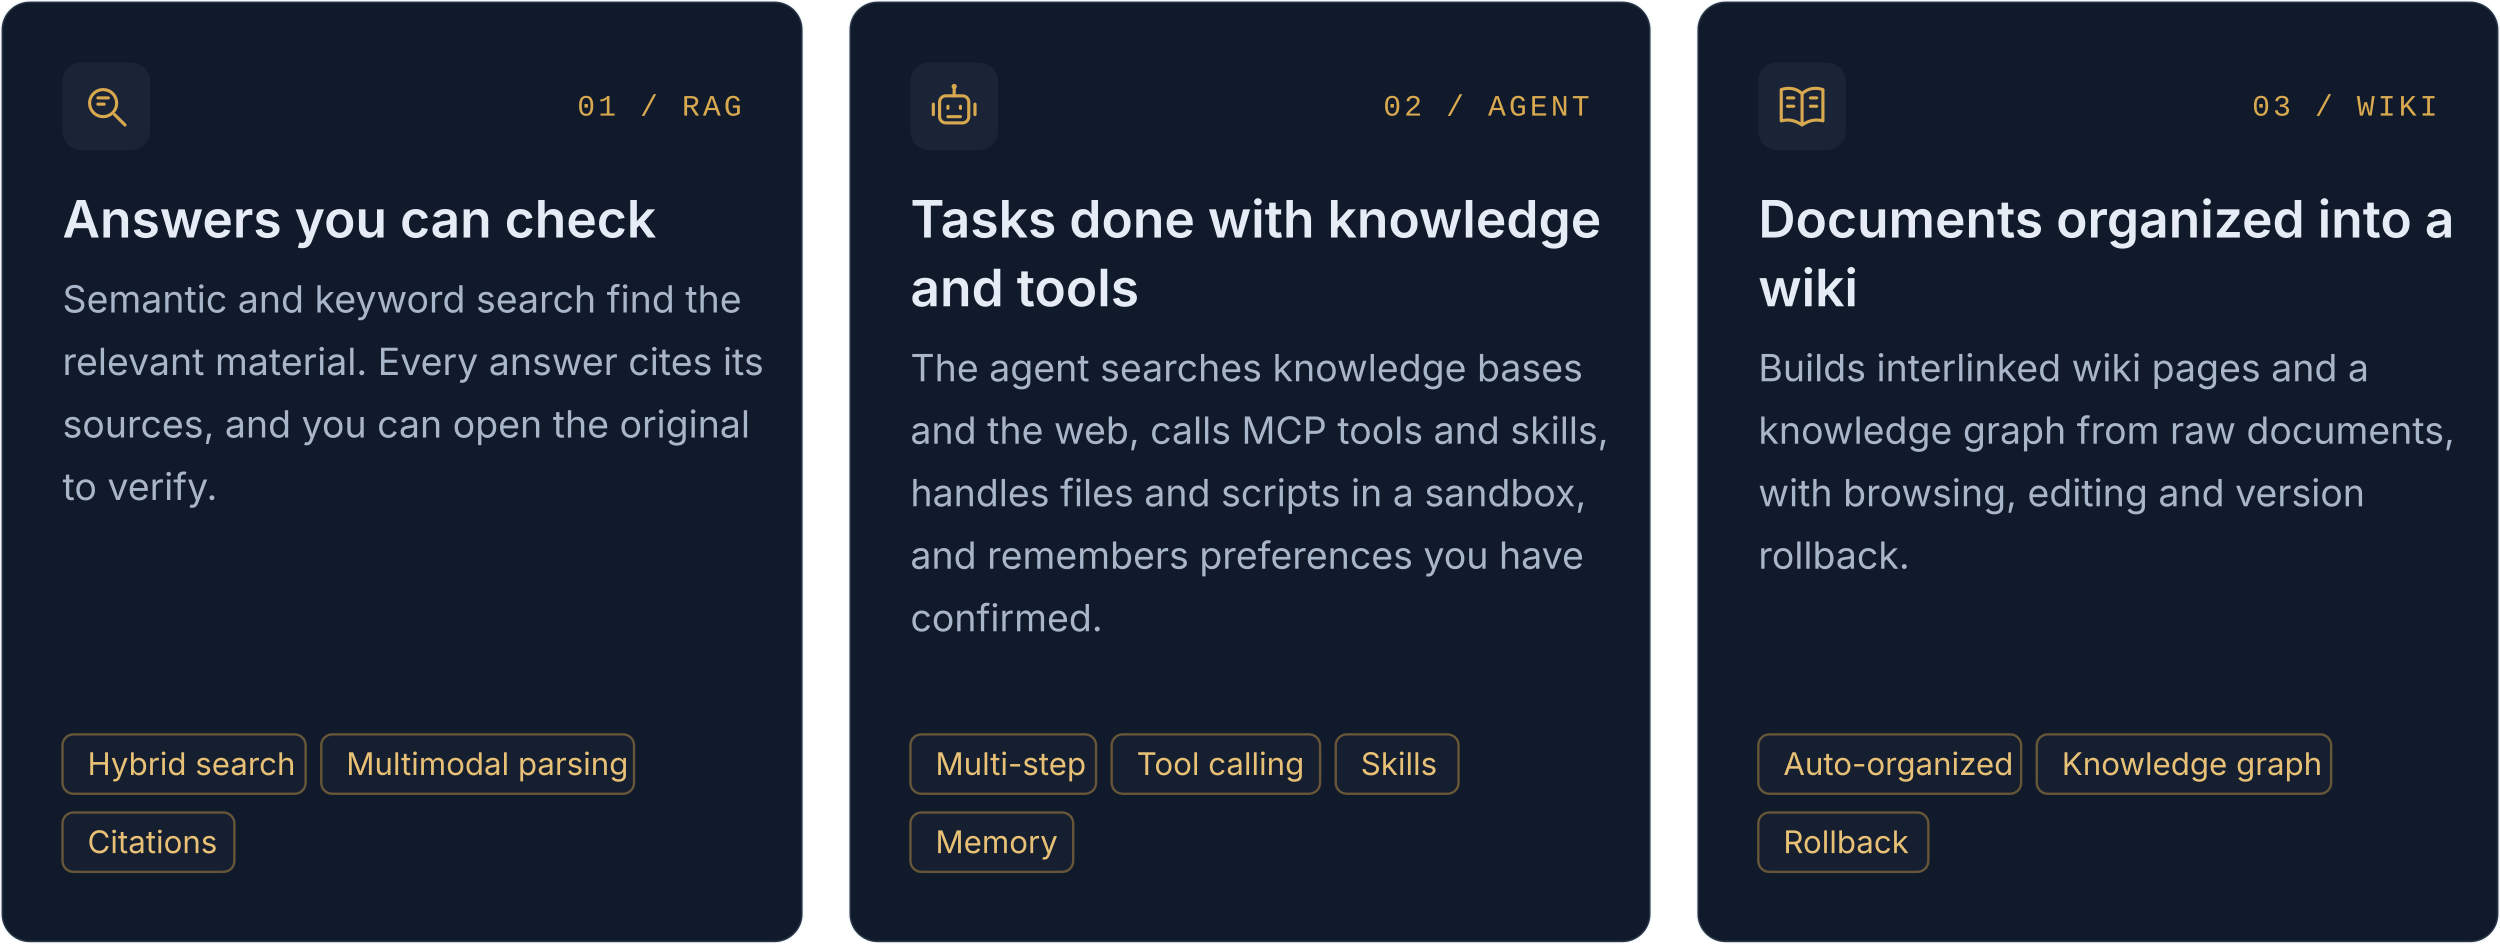
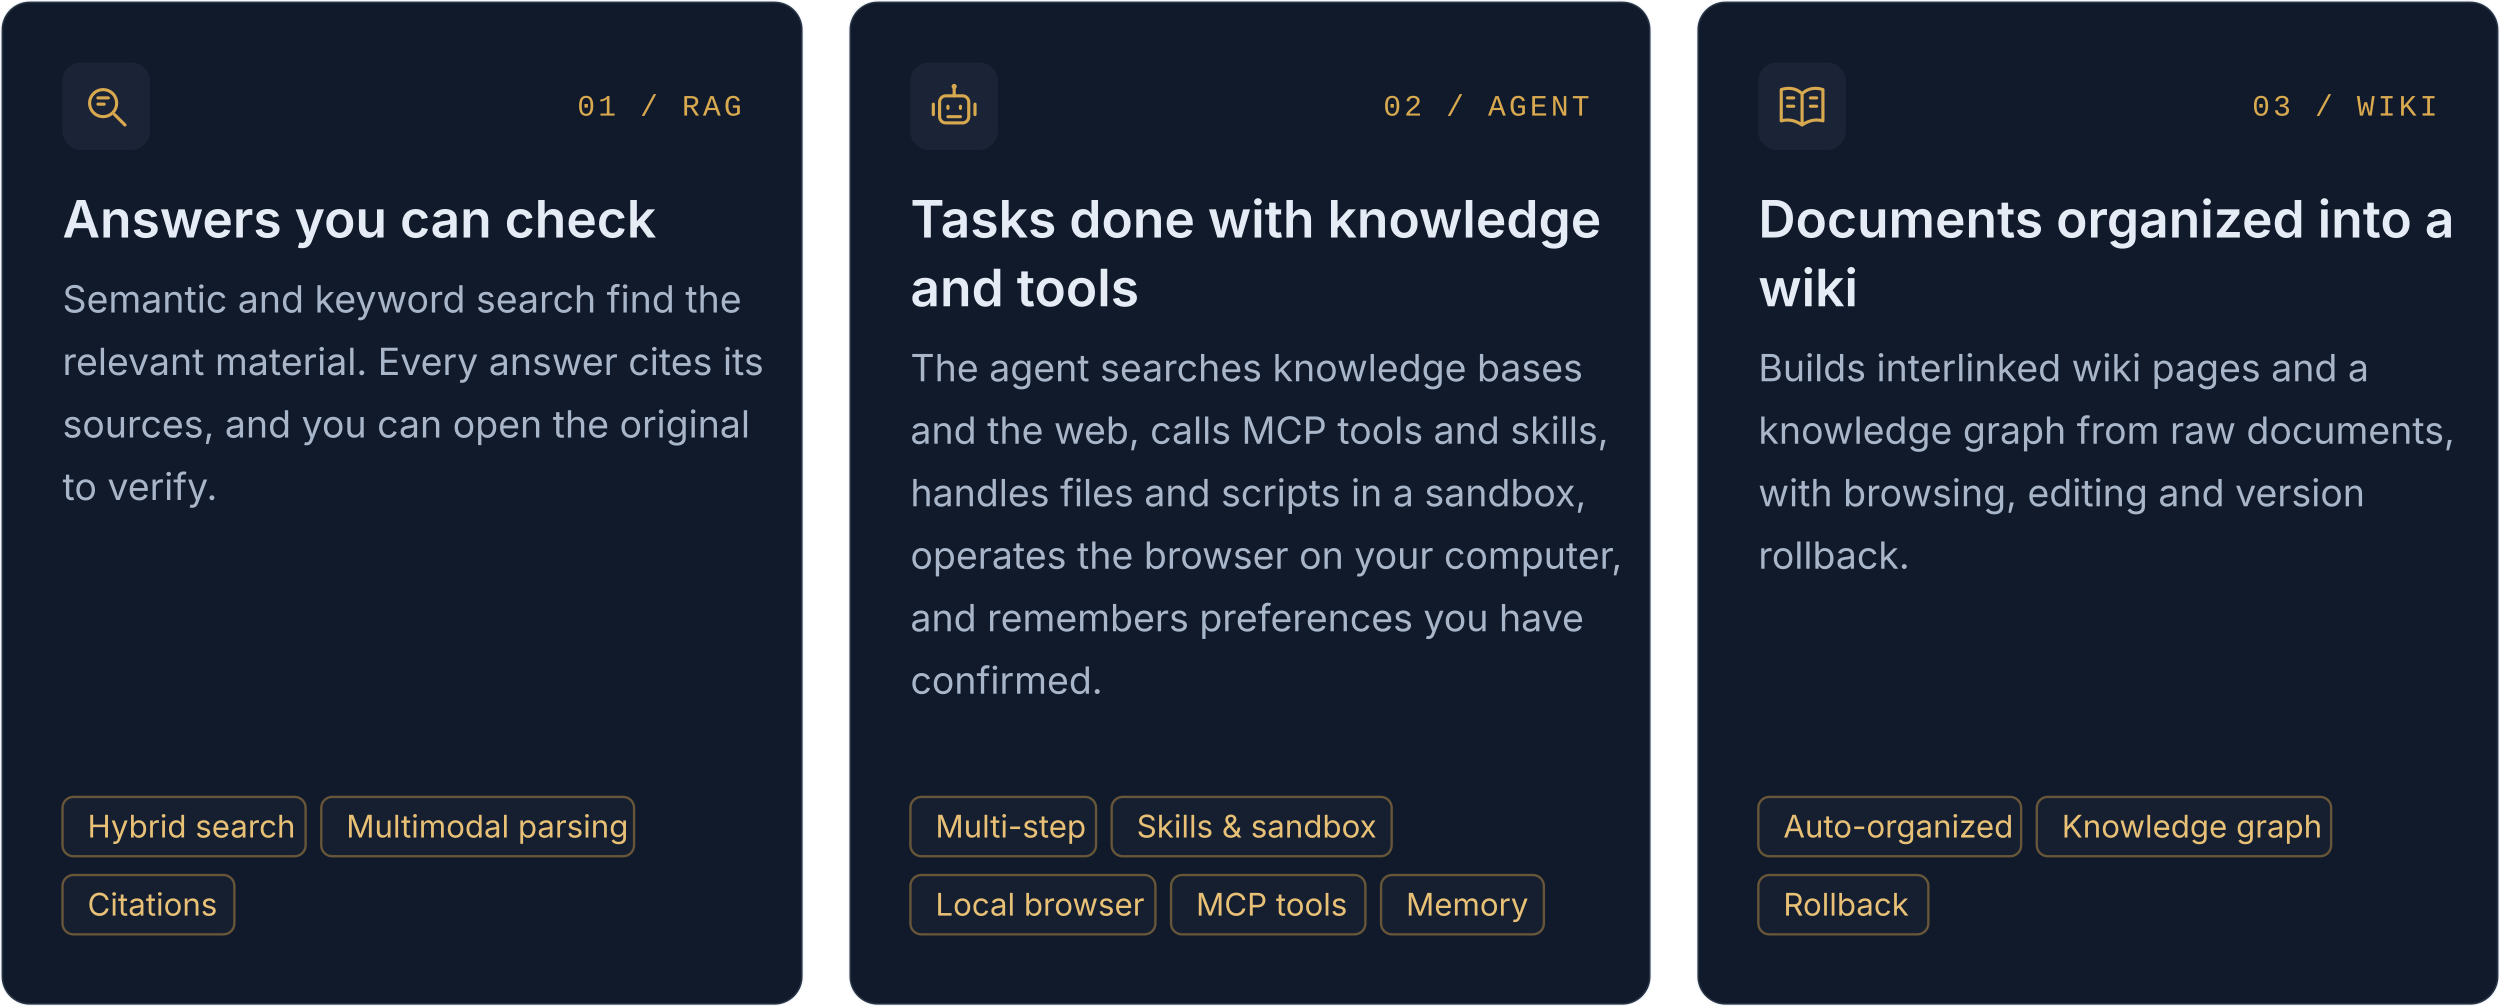
- <svg xmlns="http://www.w3.org/2000/svg" viewBox="0 0 1600 604" width="1600" height="604" role="img">
-   <rect x="1.0" y="1" width="512.667" height="602" rx="18" fill="#101a2b" stroke="rgba(190,208,232,.14)" stroke-width="2" />
+ <svg xmlns="http://www.w3.org/2000/svg" viewBox="0 0 1600 644" width="1600" height="644" role="img">
+   <rect x="1.0" y="1" width="512.667" height="642" rx="18" fill="#101a2b" stroke="rgba(190,208,232,.14)" stroke-width="2" />
  <rect x="40.0" y="40" width="56" height="56" rx="12" fill="#1a2436" />
  <g transform="translate(52.0 52) scale(1.333333)" fill="none" stroke="#d9a94f" stroke-width="1.5" stroke-linecap="round" stroke-linejoin="round">
    <circle cx="10.5" cy="10.5" r="6.5" />
    <path d="m16 16 5 5M8 8h5M8 11h3" />
  </g>
  <text x="474.667" y="74" text-anchor="end" font-family="'JetBrains Mono', SFMono-Regular, 'SF Mono', Menlo, Consolas, 'Liberation Mono', monospace" font-size="19" letter-spacing="2" fill="#d9a94f">01 / RAG</text>
  <text x="40.0" y="152" font-family="Inter, -apple-system, BlinkMacSystemFont, 'Segoe UI', 'PingFang SC', 'Hiragino Sans GB', 'Noto Sans CJK SC', 'Microsoft YaHei', sans-serif" font-size="33" font-weight="600" fill="#e6ecf5">Answers you can check</text>
  <text x="40.0" y="200" font-family="Inter, -apple-system, BlinkMacSystemFont, 'Segoe UI', 'PingFang SC', 'Hiragino Sans GB', 'Noto Sans CJK SC', 'Microsoft YaHei', sans-serif" font-size="24" fill="#a9b6c9">Semantic and keyword search find the</text>
  <text x="40.0" y="240" font-family="Inter, -apple-system, BlinkMacSystemFont, 'Segoe UI', 'PingFang SC', 'Hiragino Sans GB', 'Noto Sans CJK SC', 'Microsoft YaHei', sans-serif" font-size="24" fill="#a9b6c9">relevant material. Every answer cites its</text>
  <text x="40.0" y="280" font-family="Inter, -apple-system, BlinkMacSystemFont, 'Segoe UI', 'PingFang SC', 'Hiragino Sans GB', 'Noto Sans CJK SC', 'Microsoft YaHei', sans-serif" font-size="24" fill="#a9b6c9">sources, and you can open the original</text>
  <text x="40.0" y="320" font-family="Inter, -apple-system, BlinkMacSystemFont, 'Segoe UI', 'PingFang SC', 'Hiragino Sans GB', 'Noto Sans CJK SC', 'Microsoft YaHei', sans-serif" font-size="24" fill="#a9b6c9">to verify.</text>
-   <rect x="40.0" y="470" width="155.6" height="38" rx="7" fill="#161f30" stroke="#685638" stroke-width="1.5" />
-   <text x="56.0" y="496" font-family="Inter, -apple-system, BlinkMacSystemFont, 'Segoe UI', 'PingFang SC', 'Hiragino Sans GB', 'Noto Sans CJK SC', 'Microsoft YaHei', sans-serif" font-size="20" fill="#e8c176">Hybrid search</text>
-   <rect x="205.6" y="470" width="200.2" height="38" rx="7" fill="#161f30" stroke="#685638" stroke-width="1.5" />
-   <text x="221.6" y="496" font-family="Inter, -apple-system, BlinkMacSystemFont, 'Segoe UI', 'PingFang SC', 'Hiragino Sans GB', 'Noto Sans CJK SC', 'Microsoft YaHei', sans-serif" font-size="20" fill="#e8c176">Multimodal parsing</text>
-   <rect x="40.0" y="520" width="110.0" height="38" rx="7" fill="#161f30" stroke="#685638" stroke-width="1.5" />
-   <text x="56.0" y="546" font-family="Inter, -apple-system, BlinkMacSystemFont, 'Segoe UI', 'PingFang SC', 'Hiragino Sans GB', 'Noto Sans CJK SC', 'Microsoft YaHei', sans-serif" font-size="20" fill="#e8c176">Citations</text>
-   <rect x="543.667" y="1" width="512.667" height="602" rx="18" fill="#101a2b" stroke="rgba(190,208,232,.14)" stroke-width="2" />
+   <rect x="40.0" y="510" width="155.6" height="38" rx="7" fill="#161f30" stroke="#685638" stroke-width="1.5" />
+   <text x="56.0" y="536" font-family="Inter, -apple-system, BlinkMacSystemFont, 'Segoe UI', 'PingFang SC', 'Hiragino Sans GB', 'Noto Sans CJK SC', 'Microsoft YaHei', sans-serif" font-size="20" fill="#e8c176">Hybrid search</text>
+   <rect x="205.6" y="510" width="200.2" height="38" rx="7" fill="#161f30" stroke="#685638" stroke-width="1.5" />
+   <text x="221.6" y="536" font-family="Inter, -apple-system, BlinkMacSystemFont, 'Segoe UI', 'PingFang SC', 'Hiragino Sans GB', 'Noto Sans CJK SC', 'Microsoft YaHei', sans-serif" font-size="20" fill="#e8c176">Multimodal parsing</text>
+   <rect x="40.0" y="560" width="110.0" height="38" rx="7" fill="#161f30" stroke="#685638" stroke-width="1.5" />
+   <text x="56.0" y="586" font-family="Inter, -apple-system, BlinkMacSystemFont, 'Segoe UI', 'PingFang SC', 'Hiragino Sans GB', 'Noto Sans CJK SC', 'Microsoft YaHei', sans-serif" font-size="20" fill="#e8c176">Citations</text>
+   <rect x="543.667" y="1" width="512.667" height="642" rx="18" fill="#101a2b" stroke="rgba(190,208,232,.14)" stroke-width="2" />
  <rect x="582.667" y="40" width="56" height="56" rx="12" fill="#1a2436" />
  <g transform="translate(594.6667 52) scale(1.333333)" fill="none" stroke="#d9a94f" stroke-width="1.5" stroke-linecap="round" stroke-linejoin="round">
    <rect x="5" y="7" width="14" height="13" rx="3" />
    <path d="M12 3v4M2 11v5m20-5v5M9 12v1m6-1v1m-6 4h6" />
    <circle cx="12" cy="2.5" r=".5" />
  </g>
  <text x="1017.333" y="74" text-anchor="end" font-family="'JetBrains Mono', SFMono-Regular, 'SF Mono', Menlo, Consolas, 'Liberation Mono', monospace" font-size="19" letter-spacing="2" fill="#d9a94f">02 / AGENT</text>
  <text x="582.667" y="152" font-family="Inter, -apple-system, BlinkMacSystemFont, 'Segoe UI', 'PingFang SC', 'Hiragino Sans GB', 'Noto Sans CJK SC', 'Microsoft YaHei', sans-serif" font-size="33" font-weight="600" fill="#e6ecf5">Tasks done with knowledge</text>
  <text x="582.667" y="196" font-family="Inter, -apple-system, BlinkMacSystemFont, 'Segoe UI', 'PingFang SC', 'Hiragino Sans GB', 'Noto Sans CJK SC', 'Microsoft YaHei', sans-serif" font-size="33" font-weight="600" fill="#e6ecf5">and tools</text>
  <text x="582.667" y="244" font-family="Inter, -apple-system, BlinkMacSystemFont, 'Segoe UI', 'PingFang SC', 'Hiragino Sans GB', 'Noto Sans CJK SC', 'Microsoft YaHei', sans-serif" font-size="24" fill="#a9b6c9">The agent searches knowledge bases</text>
  <text x="582.667" y="284" font-family="Inter, -apple-system, BlinkMacSystemFont, 'Segoe UI', 'PingFang SC', 'Hiragino Sans GB', 'Noto Sans CJK SC', 'Microsoft YaHei', sans-serif" font-size="24" fill="#a9b6c9">and the web, calls MCP tools and skills,</text>
  <text x="582.667" y="324" font-family="Inter, -apple-system, BlinkMacSystemFont, 'Segoe UI', 'PingFang SC', 'Hiragino Sans GB', 'Noto Sans CJK SC', 'Microsoft YaHei', sans-serif" font-size="24" fill="#a9b6c9">handles files and scripts in a sandbox,</text>
-   <text x="582.667" y="364" font-family="Inter, -apple-system, BlinkMacSystemFont, 'Segoe UI', 'PingFang SC', 'Hiragino Sans GB', 'Noto Sans CJK SC', 'Microsoft YaHei', sans-serif" font-size="24" fill="#a9b6c9">and remembers preferences you have</text>
-   <text x="582.667" y="404" font-family="Inter, -apple-system, BlinkMacSystemFont, 'Segoe UI', 'PingFang SC', 'Hiragino Sans GB', 'Noto Sans CJK SC', 'Microsoft YaHei', sans-serif" font-size="24" fill="#a9b6c9">confirmed.</text>
-   <rect x="582.667" y="470" width="118.8" height="38" rx="7" fill="#161f30" stroke="#685638" stroke-width="1.5" />
-   <text x="598.667" y="496" font-family="Inter, -apple-system, BlinkMacSystemFont, 'Segoe UI', 'PingFang SC', 'Hiragino Sans GB', 'Noto Sans CJK SC', 'Microsoft YaHei', sans-serif" font-size="20" fill="#e8c176">Multi-step</text>
-   <rect x="711.467" y="470" width="133.4" height="38" rx="7" fill="#161f30" stroke="#685638" stroke-width="1.5" />
-   <text x="727.467" y="496" font-family="Inter, -apple-system, BlinkMacSystemFont, 'Segoe UI', 'PingFang SC', 'Hiragino Sans GB', 'Noto Sans CJK SC', 'Microsoft YaHei', sans-serif" font-size="20" fill="#e8c176">Tool calling</text>
-   <rect x="854.867" y="470" width="78.6" height="38" rx="7" fill="#161f30" stroke="#685638" stroke-width="1.5" />
-   <text x="870.867" y="496" font-family="Inter, -apple-system, BlinkMacSystemFont, 'Segoe UI', 'PingFang SC', 'Hiragino Sans GB', 'Noto Sans CJK SC', 'Microsoft YaHei', sans-serif" font-size="20" fill="#e8c176">Skills</text>
-   <rect x="582.667" y="520" width="104.2" height="38" rx="7" fill="#161f30" stroke="#685638" stroke-width="1.5" />
-   <text x="598.667" y="546" font-family="Inter, -apple-system, BlinkMacSystemFont, 'Segoe UI', 'PingFang SC', 'Hiragino Sans GB', 'Noto Sans CJK SC', 'Microsoft YaHei', sans-serif" font-size="20" fill="#e8c176">Memory</text>
-   <rect x="1086.333" y="1" width="512.667" height="602" rx="18" fill="#101a2b" stroke="rgba(190,208,232,.14)" stroke-width="2" />
+   <text x="582.667" y="364" font-family="Inter, -apple-system, BlinkMacSystemFont, 'Segoe UI', 'PingFang SC', 'Hiragino Sans GB', 'Noto Sans CJK SC', 'Microsoft YaHei', sans-serif" font-size="24" fill="#a9b6c9">operates the browser on your computer,</text>
+   <text x="582.667" y="404" font-family="Inter, -apple-system, BlinkMacSystemFont, 'Segoe UI', 'PingFang SC', 'Hiragino Sans GB', 'Noto Sans CJK SC', 'Microsoft YaHei', sans-serif" font-size="24" fill="#a9b6c9">and remembers preferences you have</text>
+   <text x="582.667" y="444" font-family="Inter, -apple-system, BlinkMacSystemFont, 'Segoe UI', 'PingFang SC', 'Hiragino Sans GB', 'Noto Sans CJK SC', 'Microsoft YaHei', sans-serif" font-size="24" fill="#a9b6c9">confirmed.</text>
+   <rect x="582.667" y="510" width="118.8" height="38" rx="7" fill="#161f30" stroke="#685638" stroke-width="1.5" />
+   <text x="598.667" y="536" font-family="Inter, -apple-system, BlinkMacSystemFont, 'Segoe UI', 'PingFang SC', 'Hiragino Sans GB', 'Noto Sans CJK SC', 'Microsoft YaHei', sans-serif" font-size="20" fill="#e8c176">Multi-step</text>
+   <rect x="711.467" y="510" width="179.2" height="38" rx="7" fill="#161f30" stroke="#685638" stroke-width="1.5" />
+   <text x="727.467" y="536" font-family="Inter, -apple-system, BlinkMacSystemFont, 'Segoe UI', 'PingFang SC', 'Hiragino Sans GB', 'Noto Sans CJK SC', 'Microsoft YaHei', sans-serif" font-size="20" fill="#e8c176">Skills &amp; sandbox</text>
+   <rect x="582.667" y="560" width="156.8" height="38" rx="7" fill="#161f30" stroke="#685638" stroke-width="1.5" />
+   <text x="598.667" y="586" font-family="Inter, -apple-system, BlinkMacSystemFont, 'Segoe UI', 'PingFang SC', 'Hiragino Sans GB', 'Noto Sans CJK SC', 'Microsoft YaHei', sans-serif" font-size="20" fill="#e8c176">Local browser</text>
+   <rect x="749.467" y="560" width="124.4" height="38" rx="7" fill="#161f30" stroke="#685638" stroke-width="1.5" />
+   <text x="765.467" y="586" font-family="Inter, -apple-system, BlinkMacSystemFont, 'Segoe UI', 'PingFang SC', 'Hiragino Sans GB', 'Noto Sans CJK SC', 'Microsoft YaHei', sans-serif" font-size="20" fill="#e8c176">MCP tools</text>
+   <rect x="883.867" y="560" width="104.2" height="38" rx="7" fill="#161f30" stroke="#685638" stroke-width="1.5" />
+   <text x="899.867" y="586" font-family="Inter, -apple-system, BlinkMacSystemFont, 'Segoe UI', 'PingFang SC', 'Hiragino Sans GB', 'Noto Sans CJK SC', 'Microsoft YaHei', sans-serif" font-size="20" fill="#e8c176">Memory</text>
+   <rect x="1086.333" y="1" width="512.667" height="642" rx="18" fill="#101a2b" stroke="rgba(190,208,232,.14)" stroke-width="2" />
  <rect x="1125.333" y="40" width="56" height="56" rx="12" fill="#1a2436" />
  <g transform="translate(1137.333 52) scale(1.333333)" fill="none" stroke="#d9a94f" stroke-width="1.5" stroke-linecap="round" stroke-linejoin="round">
    <path d="M12 6C9 3 5 3 2 4v15c4-1 7 0 10 2 3-2 6-3 10-2V4c-3-1-7-1-10 2v15" />
    <path d="M5 8h3m-3 4h3m8-4h3m-3 4h3" />
  </g>
  <text x="1560.0" y="74" text-anchor="end" font-family="'JetBrains Mono', SFMono-Regular, 'SF Mono', Menlo, Consolas, 'Liberation Mono', monospace" font-size="19" letter-spacing="2" fill="#d9a94f">03 / WIKI</text>
  <text x="1125.333" y="152" font-family="Inter, -apple-system, BlinkMacSystemFont, 'Segoe UI', 'PingFang SC', 'Hiragino Sans GB', 'Noto Sans CJK SC', 'Microsoft YaHei', sans-serif" font-size="33" font-weight="600" fill="#e6ecf5">Documents organized into a</text>
  <text x="1125.333" y="196" font-family="Inter, -apple-system, BlinkMacSystemFont, 'Segoe UI', 'PingFang SC', 'Hiragino Sans GB', 'Noto Sans CJK SC', 'Microsoft YaHei', sans-serif" font-size="33" font-weight="600" fill="#e6ecf5">wiki</text>
  <text x="1125.333" y="244" font-family="Inter, -apple-system, BlinkMacSystemFont, 'Segoe UI', 'PingFang SC', 'Hiragino Sans GB', 'Noto Sans CJK SC', 'Microsoft YaHei', sans-serif" font-size="24" fill="#a9b6c9">Builds interlinked wiki pages and a</text>
  <text x="1125.333" y="284" font-family="Inter, -apple-system, BlinkMacSystemFont, 'Segoe UI', 'PingFang SC', 'Hiragino Sans GB', 'Noto Sans CJK SC', 'Microsoft YaHei', sans-serif" font-size="24" fill="#a9b6c9">knowledge graph from raw documents,</text>
  <text x="1125.333" y="324" font-family="Inter, -apple-system, BlinkMacSystemFont, 'Segoe UI', 'PingFang SC', 'Hiragino Sans GB', 'Noto Sans CJK SC', 'Microsoft YaHei', sans-serif" font-size="24" fill="#a9b6c9">with browsing, editing and version</text>
  <text x="1125.333" y="364" font-family="Inter, -apple-system, BlinkMacSystemFont, 'Segoe UI', 'PingFang SC', 'Hiragino Sans GB', 'Noto Sans CJK SC', 'Microsoft YaHei', sans-serif" font-size="24" fill="#a9b6c9">rollback.</text>
-   <rect x="1125.333" y="470" width="168.2" height="38" rx="7" fill="#161f30" stroke="#685638" stroke-width="1.5" />
-   <text x="1141.333" y="496" font-family="Inter, -apple-system, BlinkMacSystemFont, 'Segoe UI', 'PingFang SC', 'Hiragino Sans GB', 'Noto Sans CJK SC', 'Microsoft YaHei', sans-serif" font-size="20" fill="#e8c176">Auto-organized</text>
-   <rect x="1303.533" y="470" width="188.4" height="38" rx="7" fill="#161f30" stroke="#685638" stroke-width="1.5" />
-   <text x="1319.533" y="496" font-family="Inter, -apple-system, BlinkMacSystemFont, 'Segoe UI', 'PingFang SC', 'Hiragino Sans GB', 'Noto Sans CJK SC', 'Microsoft YaHei', sans-serif" font-size="20" fill="#e8c176">Knowledge graph</text>
-   <rect x="1125.333" y="520" width="108.8" height="38" rx="7" fill="#161f30" stroke="#685638" stroke-width="1.5" />
-   <text x="1141.333" y="546" font-family="Inter, -apple-system, BlinkMacSystemFont, 'Segoe UI', 'PingFang SC', 'Hiragino Sans GB', 'Noto Sans CJK SC', 'Microsoft YaHei', sans-serif" font-size="20" fill="#e8c176">Rollback</text>
+   <rect x="1125.333" y="510" width="168.2" height="38" rx="7" fill="#161f30" stroke="#685638" stroke-width="1.5" />
+   <text x="1141.333" y="536" font-family="Inter, -apple-system, BlinkMacSystemFont, 'Segoe UI', 'PingFang SC', 'Hiragino Sans GB', 'Noto Sans CJK SC', 'Microsoft YaHei', sans-serif" font-size="20" fill="#e8c176">Auto-organized</text>
+   <rect x="1303.533" y="510" width="188.4" height="38" rx="7" fill="#161f30" stroke="#685638" stroke-width="1.5" />
+   <text x="1319.533" y="536" font-family="Inter, -apple-system, BlinkMacSystemFont, 'Segoe UI', 'PingFang SC', 'Hiragino Sans GB', 'Noto Sans CJK SC', 'Microsoft YaHei', sans-serif" font-size="20" fill="#e8c176">Knowledge graph</text>
+   <rect x="1125.333" y="560" width="108.8" height="38" rx="7" fill="#161f30" stroke="#685638" stroke-width="1.5" />
+   <text x="1141.333" y="586" font-family="Inter, -apple-system, BlinkMacSystemFont, 'Segoe UI', 'PingFang SC', 'Hiragino Sans GB', 'Noto Sans CJK SC', 'Microsoft YaHei', sans-serif" font-size="20" fill="#e8c176">Rollback</text>
</svg>
